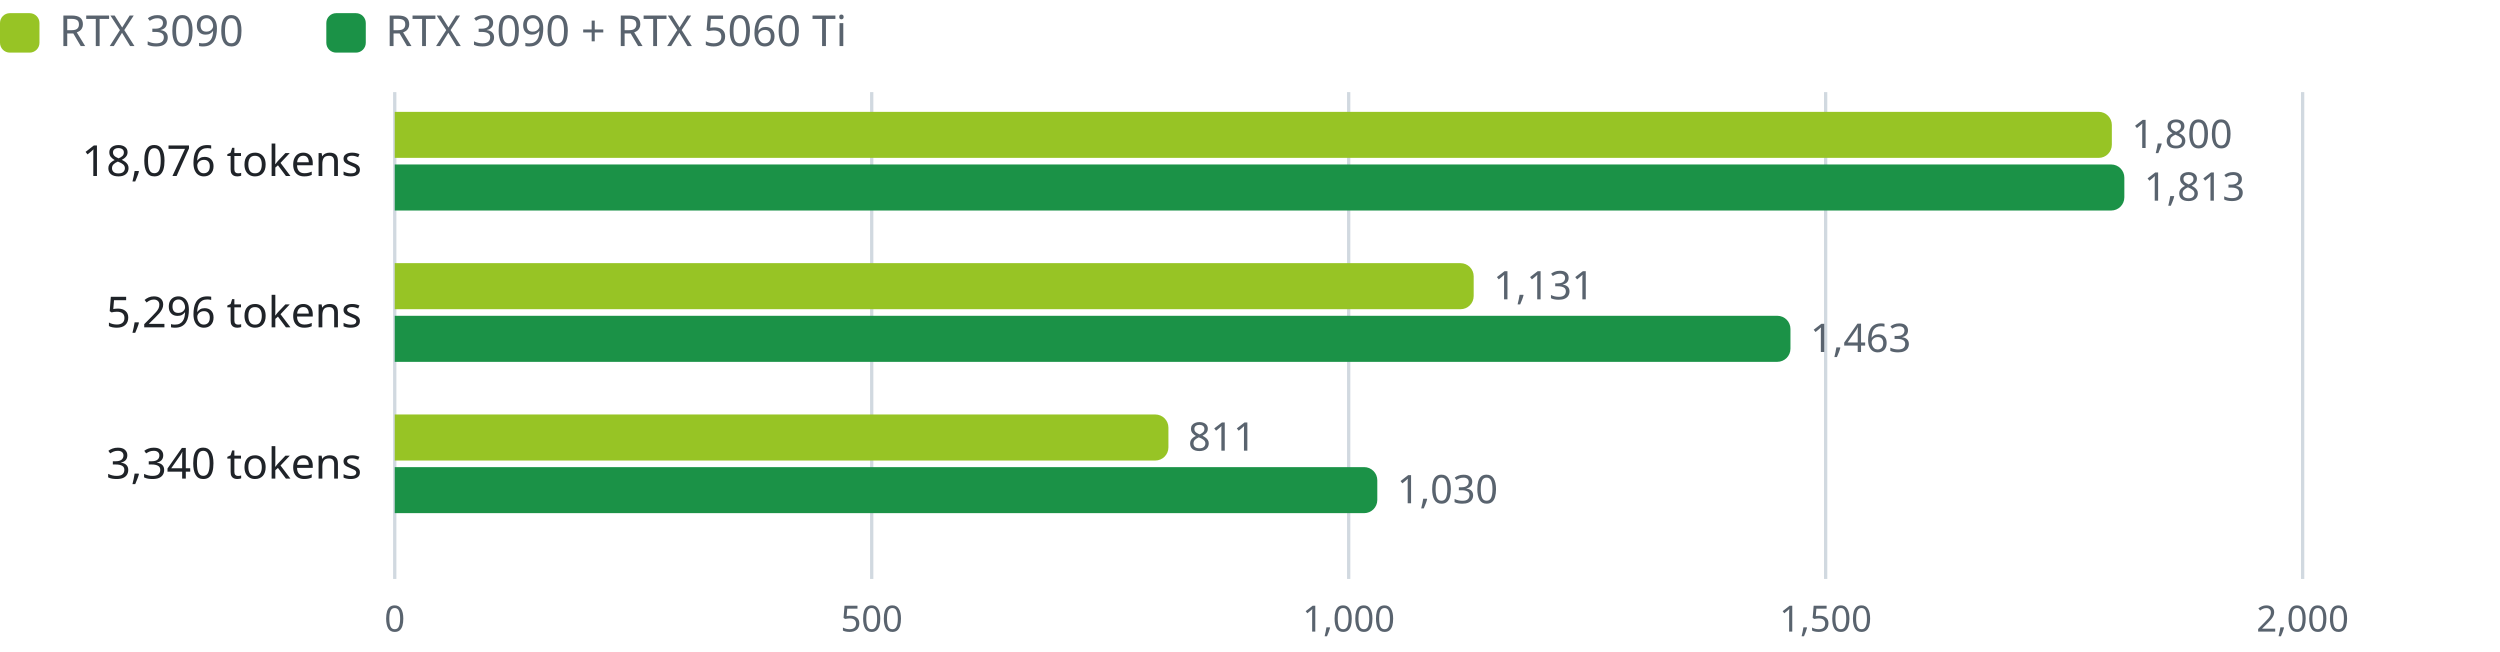
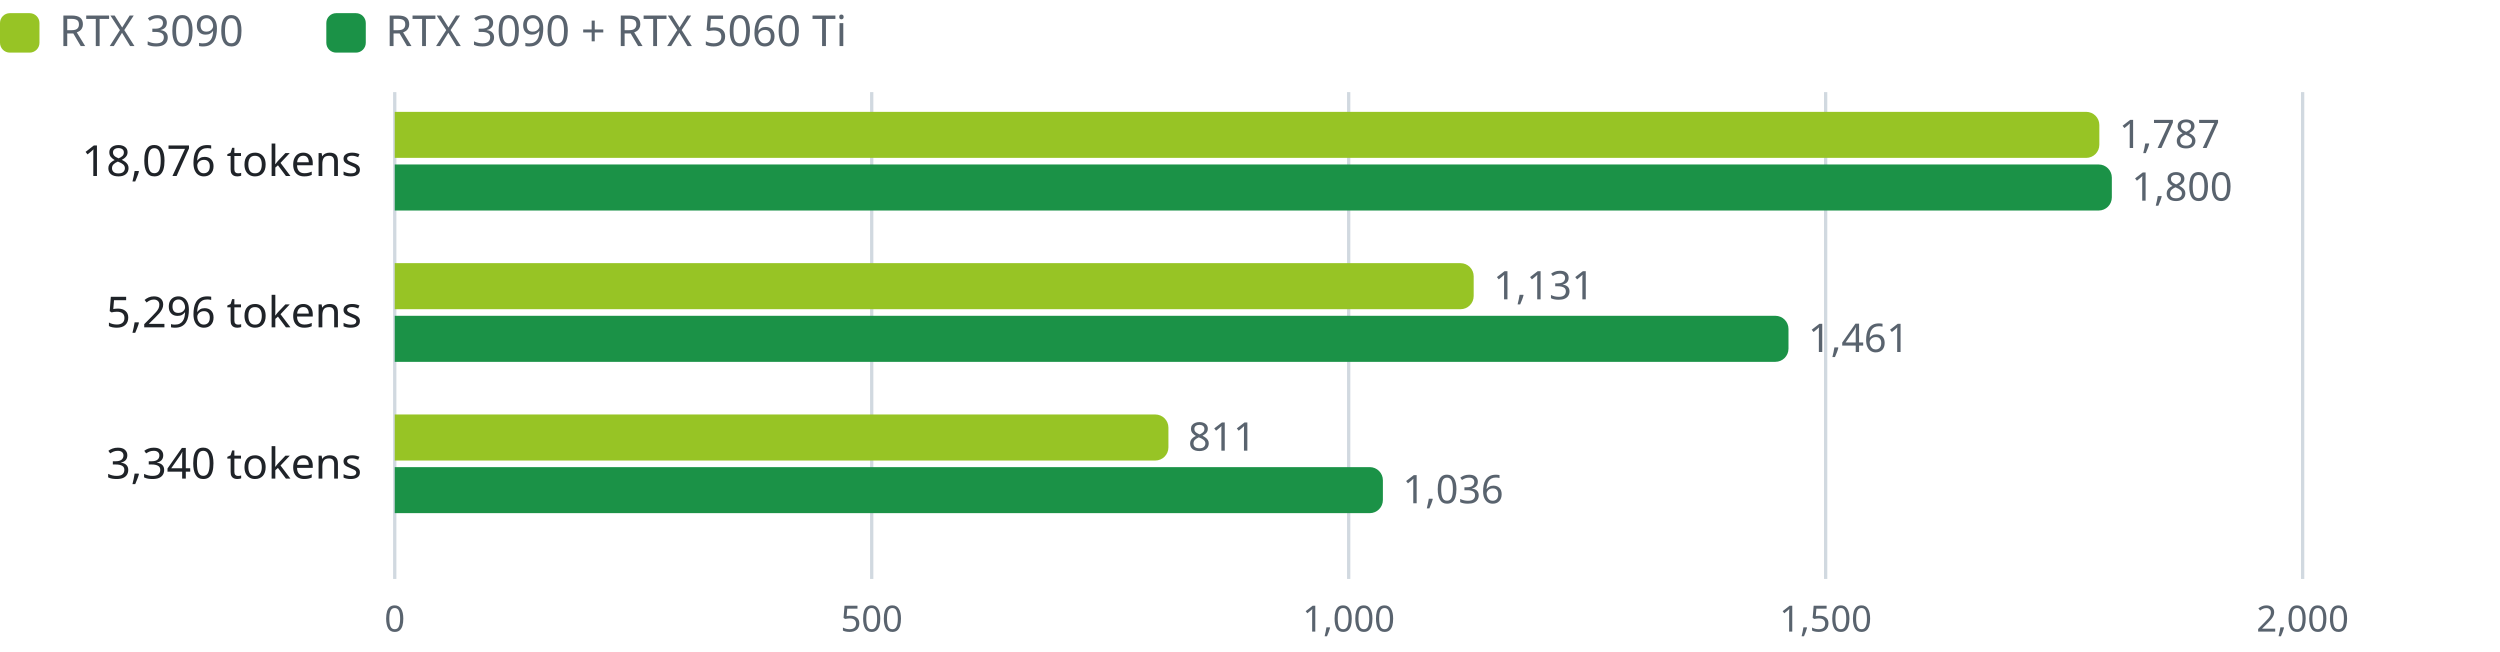
<svg xmlns="http://www.w3.org/2000/svg" width="760" height="198" viewBox="0 0 760 198" role="img" aria-label="UD-IQ4_XS prompt reading speed" font-family="-apple-system,BlinkMacSystemFont,'Segoe UI','Noto Sans',Helvetica,Arial,sans-serif">
  <rect x="0" y="4" width="12" height="12" rx="3" fill="#97c425" />
  <text x="18" y="14" font-size="13" fill="#59636e">RTX 3090</text>
  <rect x="99.2" y="4" width="12" height="12" rx="3" fill="#1b9247" />
  <text x="117.2" y="14" font-size="13" fill="#59636e">RTX 3090 + RTX 5060 Ti</text>
  <line x1="120.0" y1="28" x2="120.0" y2="176" stroke="#d1d9e0" stroke-width="1" />
  <text x="120.0" y="192" font-size="11" fill="#59636e" text-anchor="middle">0</text>
  <line x1="265.0" y1="28" x2="265.0" y2="176" stroke="#d1d9e0" stroke-width="1" />
  <text x="265.0" y="192" font-size="11" fill="#59636e" text-anchor="middle">500</text>
  <line x1="410.0" y1="28" x2="410.0" y2="176" stroke="#d1d9e0" stroke-width="1" />
  <text x="410.0" y="192" font-size="11" fill="#59636e" text-anchor="middle">1,000</text>
  <line x1="555.0" y1="28" x2="555.0" y2="176" stroke="#d1d9e0" stroke-width="1" />
  <text x="555.0" y="192" font-size="11" fill="#59636e" text-anchor="middle">1,500</text>
  <line x1="700.0" y1="28" x2="700.0" y2="176" stroke="#d1d9e0" stroke-width="1" />
  <text x="700.0" y="192" font-size="11" fill="#59636e" text-anchor="middle">2,000</text>
  <text x="110" y="53.5" font-size="13" fill="#1f2328" text-anchor="end">18,076 tokens</text>
-   <path d="M120.0,34.0 h518.0 a4,4 0 0 1 4,4 v6.0 a4,4 0 0 1 -4,4 h-518.0 z" fill="#97c425" />
-   <text x="648.0" y="45" font-size="12" fill="#59636e">1,800</text>
-   <path d="M120.0,50.0 h521.8 a4,4 0 0 1 4,4 v6.0 a4,4 0 0 1 -4,4 h-521.8 z" fill="#1b9247" />
-   <text x="651.8" y="61" font-size="12" fill="#59636e">1,813</text>
+   <path d="M120.0,34.0 h514.2 a4,4 0 0 1 4,4 v6.0 a4,4 0 0 1 -4,4 h-514.2 z" fill="#97c425" />
+   <text x="644.2" y="45" font-size="12" fill="#59636e">1,787</text>
+   <path d="M120.0,50.0 h518.0 a4,4 0 0 1 4,4 v6.0 a4,4 0 0 1 -4,4 h-518.0 z" fill="#1b9247" />
+   <text x="648.0" y="61" font-size="12" fill="#59636e">1,800</text>
  <text x="110" y="99.5" font-size="13" fill="#1f2328" text-anchor="end">5,296 tokens</text>
  <path d="M120.0,80.0 h324.0 a4,4 0 0 1 4,4 v6.0 a4,4 0 0 1 -4,4 h-324.0 z" fill="#97c425" />
  <text x="454.0" y="91" font-size="12" fill="#59636e">1,131</text>
-   <path d="M120.0,96.0 h420.3 a4,4 0 0 1 4,4 v6.0 a4,4 0 0 1 -4,4 h-420.3 z" fill="#1b9247" />
-   <text x="550.3" y="107" font-size="12" fill="#59636e">1,463</text>
+   <path d="M120.0,96.0 h419.7 a4,4 0 0 1 4,4 v6.0 a4,4 0 0 1 -4,4 h-419.7 z" fill="#1b9247" />
+   <text x="549.7" y="107" font-size="12" fill="#59636e">1,461</text>
  <text x="110" y="145.5" font-size="13" fill="#1f2328" text-anchor="end">3,340 tokens</text>
  <path d="M120.0,126.0 h231.2 a4,4 0 0 1 4,4 v6.0 a4,4 0 0 1 -4,4 h-231.2 z" fill="#97c425" />
  <text x="361.2" y="137" font-size="12" fill="#59636e">811</text>
-   <path d="M120.0,142.0 h294.7 a4,4 0 0 1 4,4 v6.0 a4,4 0 0 1 -4,4 h-294.7 z" fill="#1b9247" />
-   <text x="424.7" y="153" font-size="12" fill="#59636e">1,030</text>
+   <path d="M120.0,142.0 h296.4 a4,4 0 0 1 4,4 v6.0 a4,4 0 0 1 -4,4 h-296.4 z" fill="#1b9247" />
+   <text x="426.4" y="153" font-size="12" fill="#59636e">1,036</text>
</svg>
